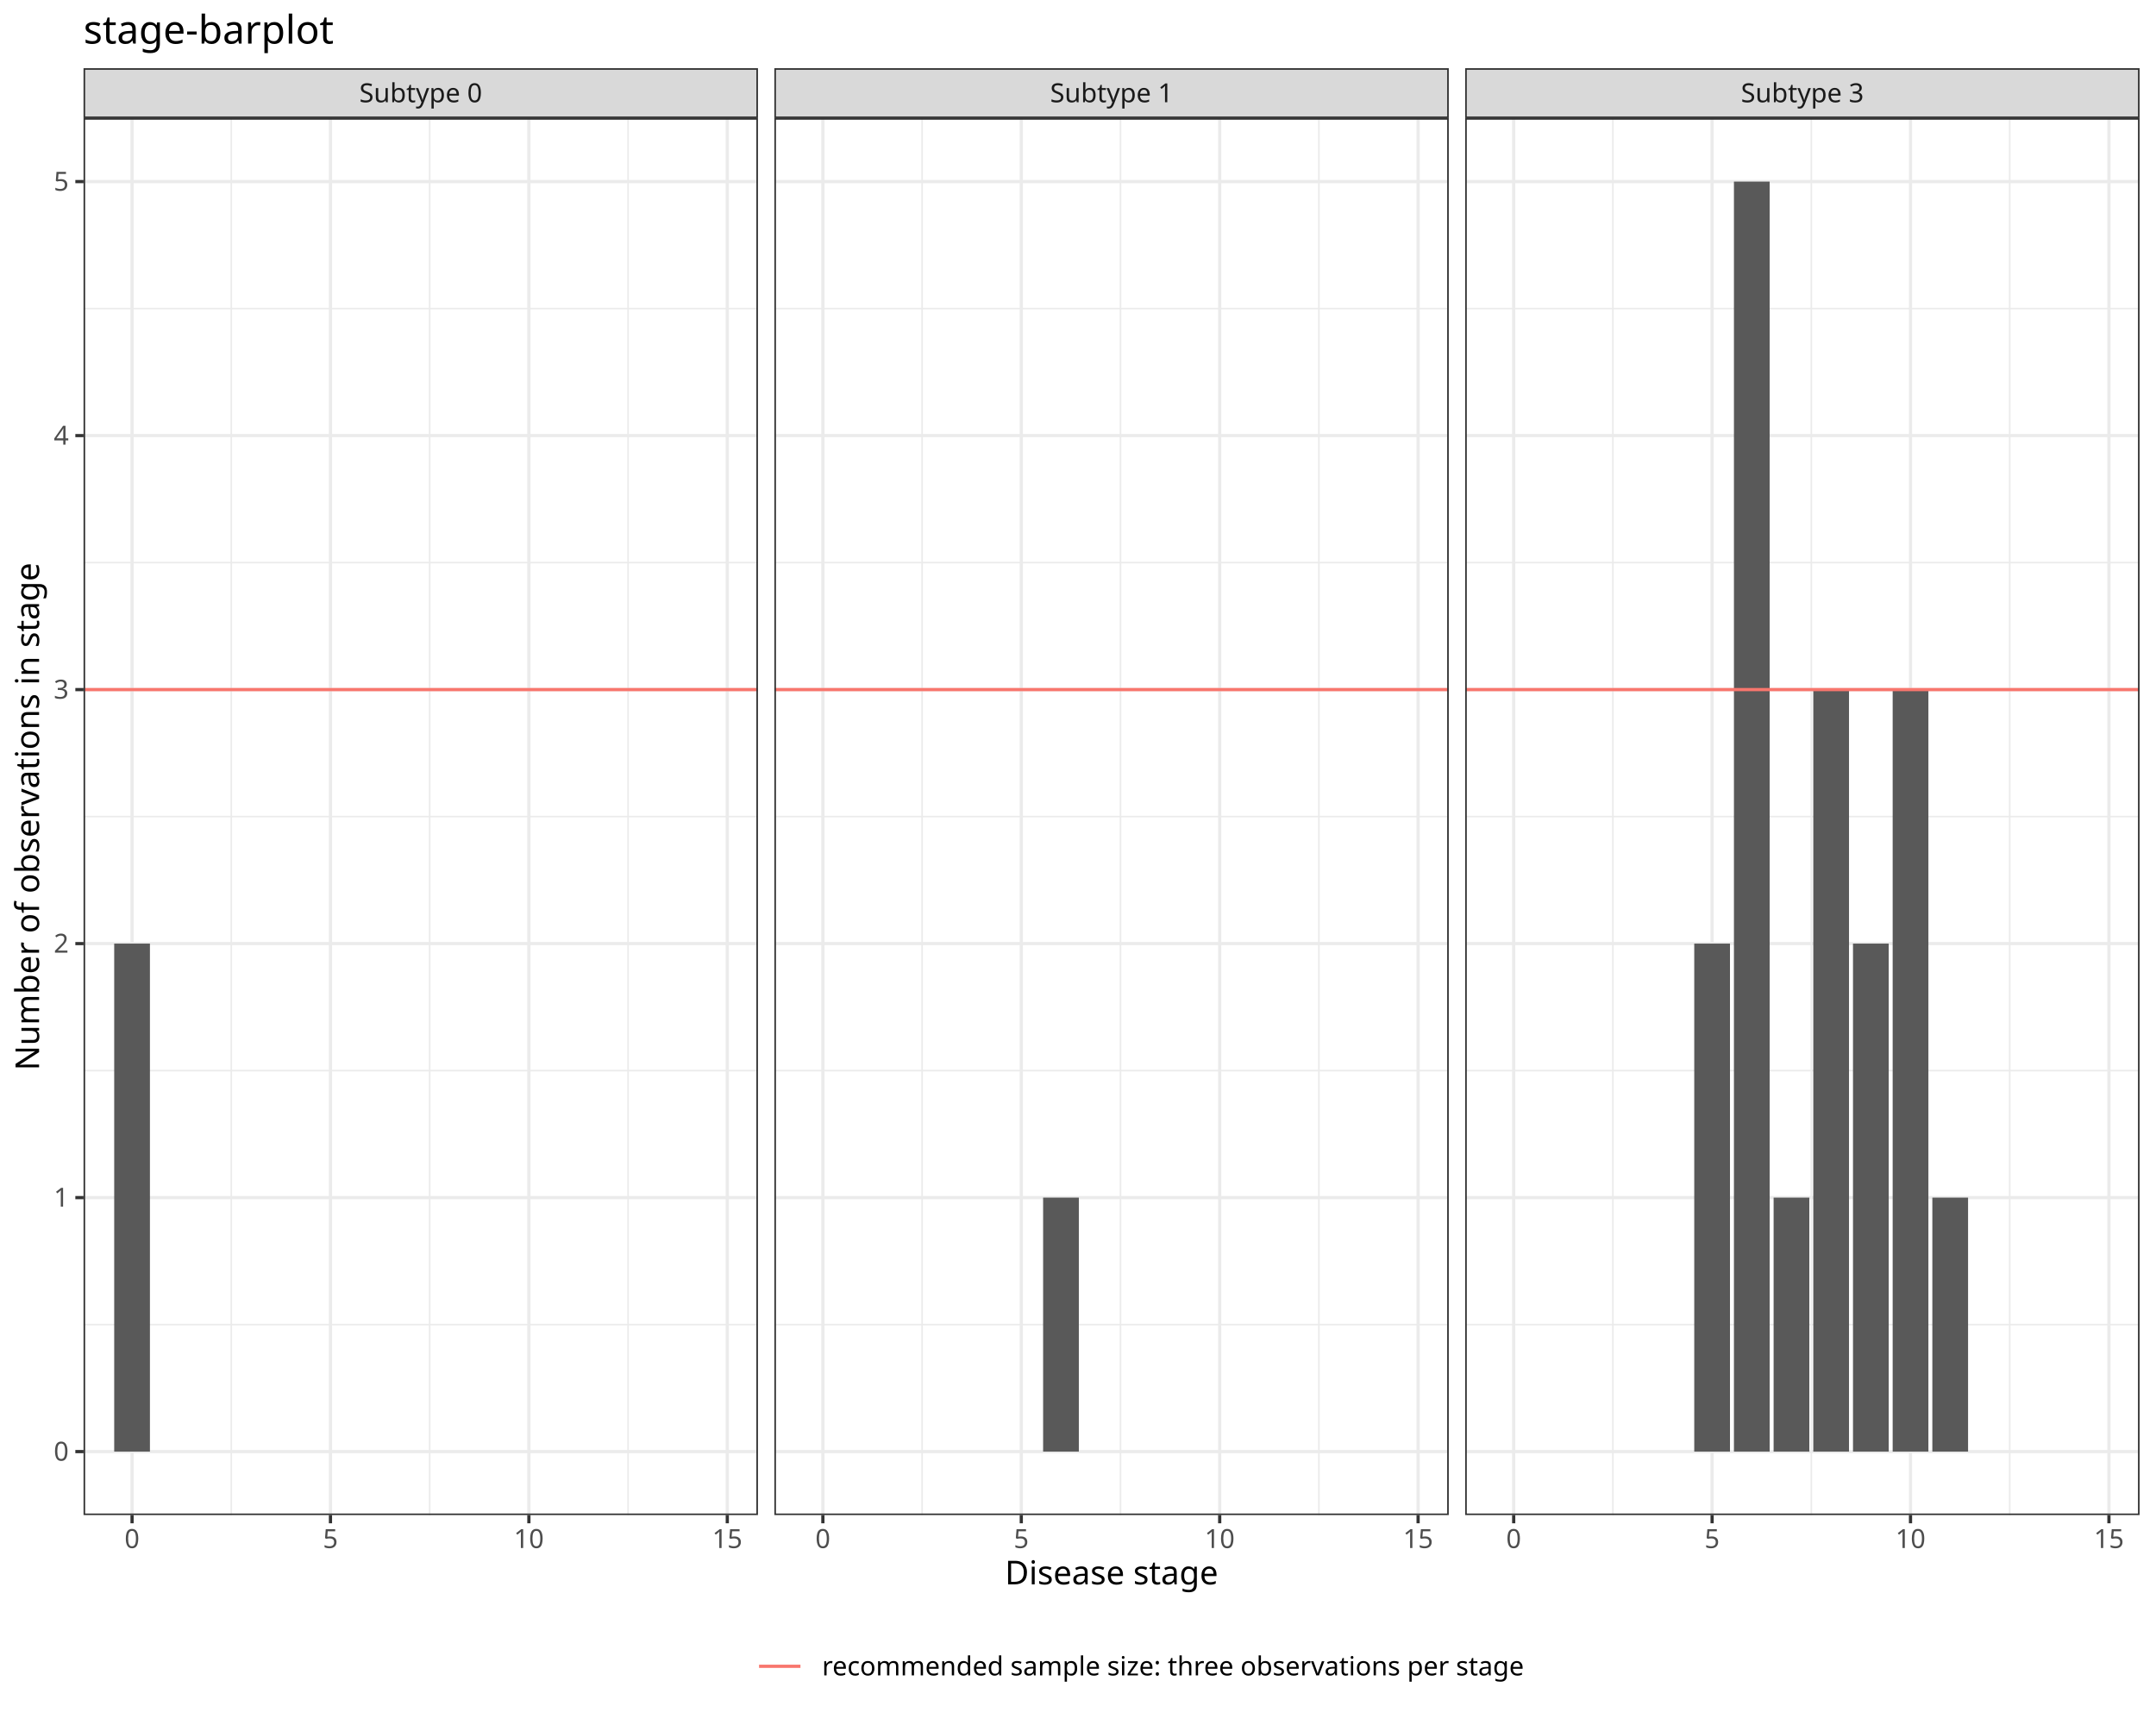
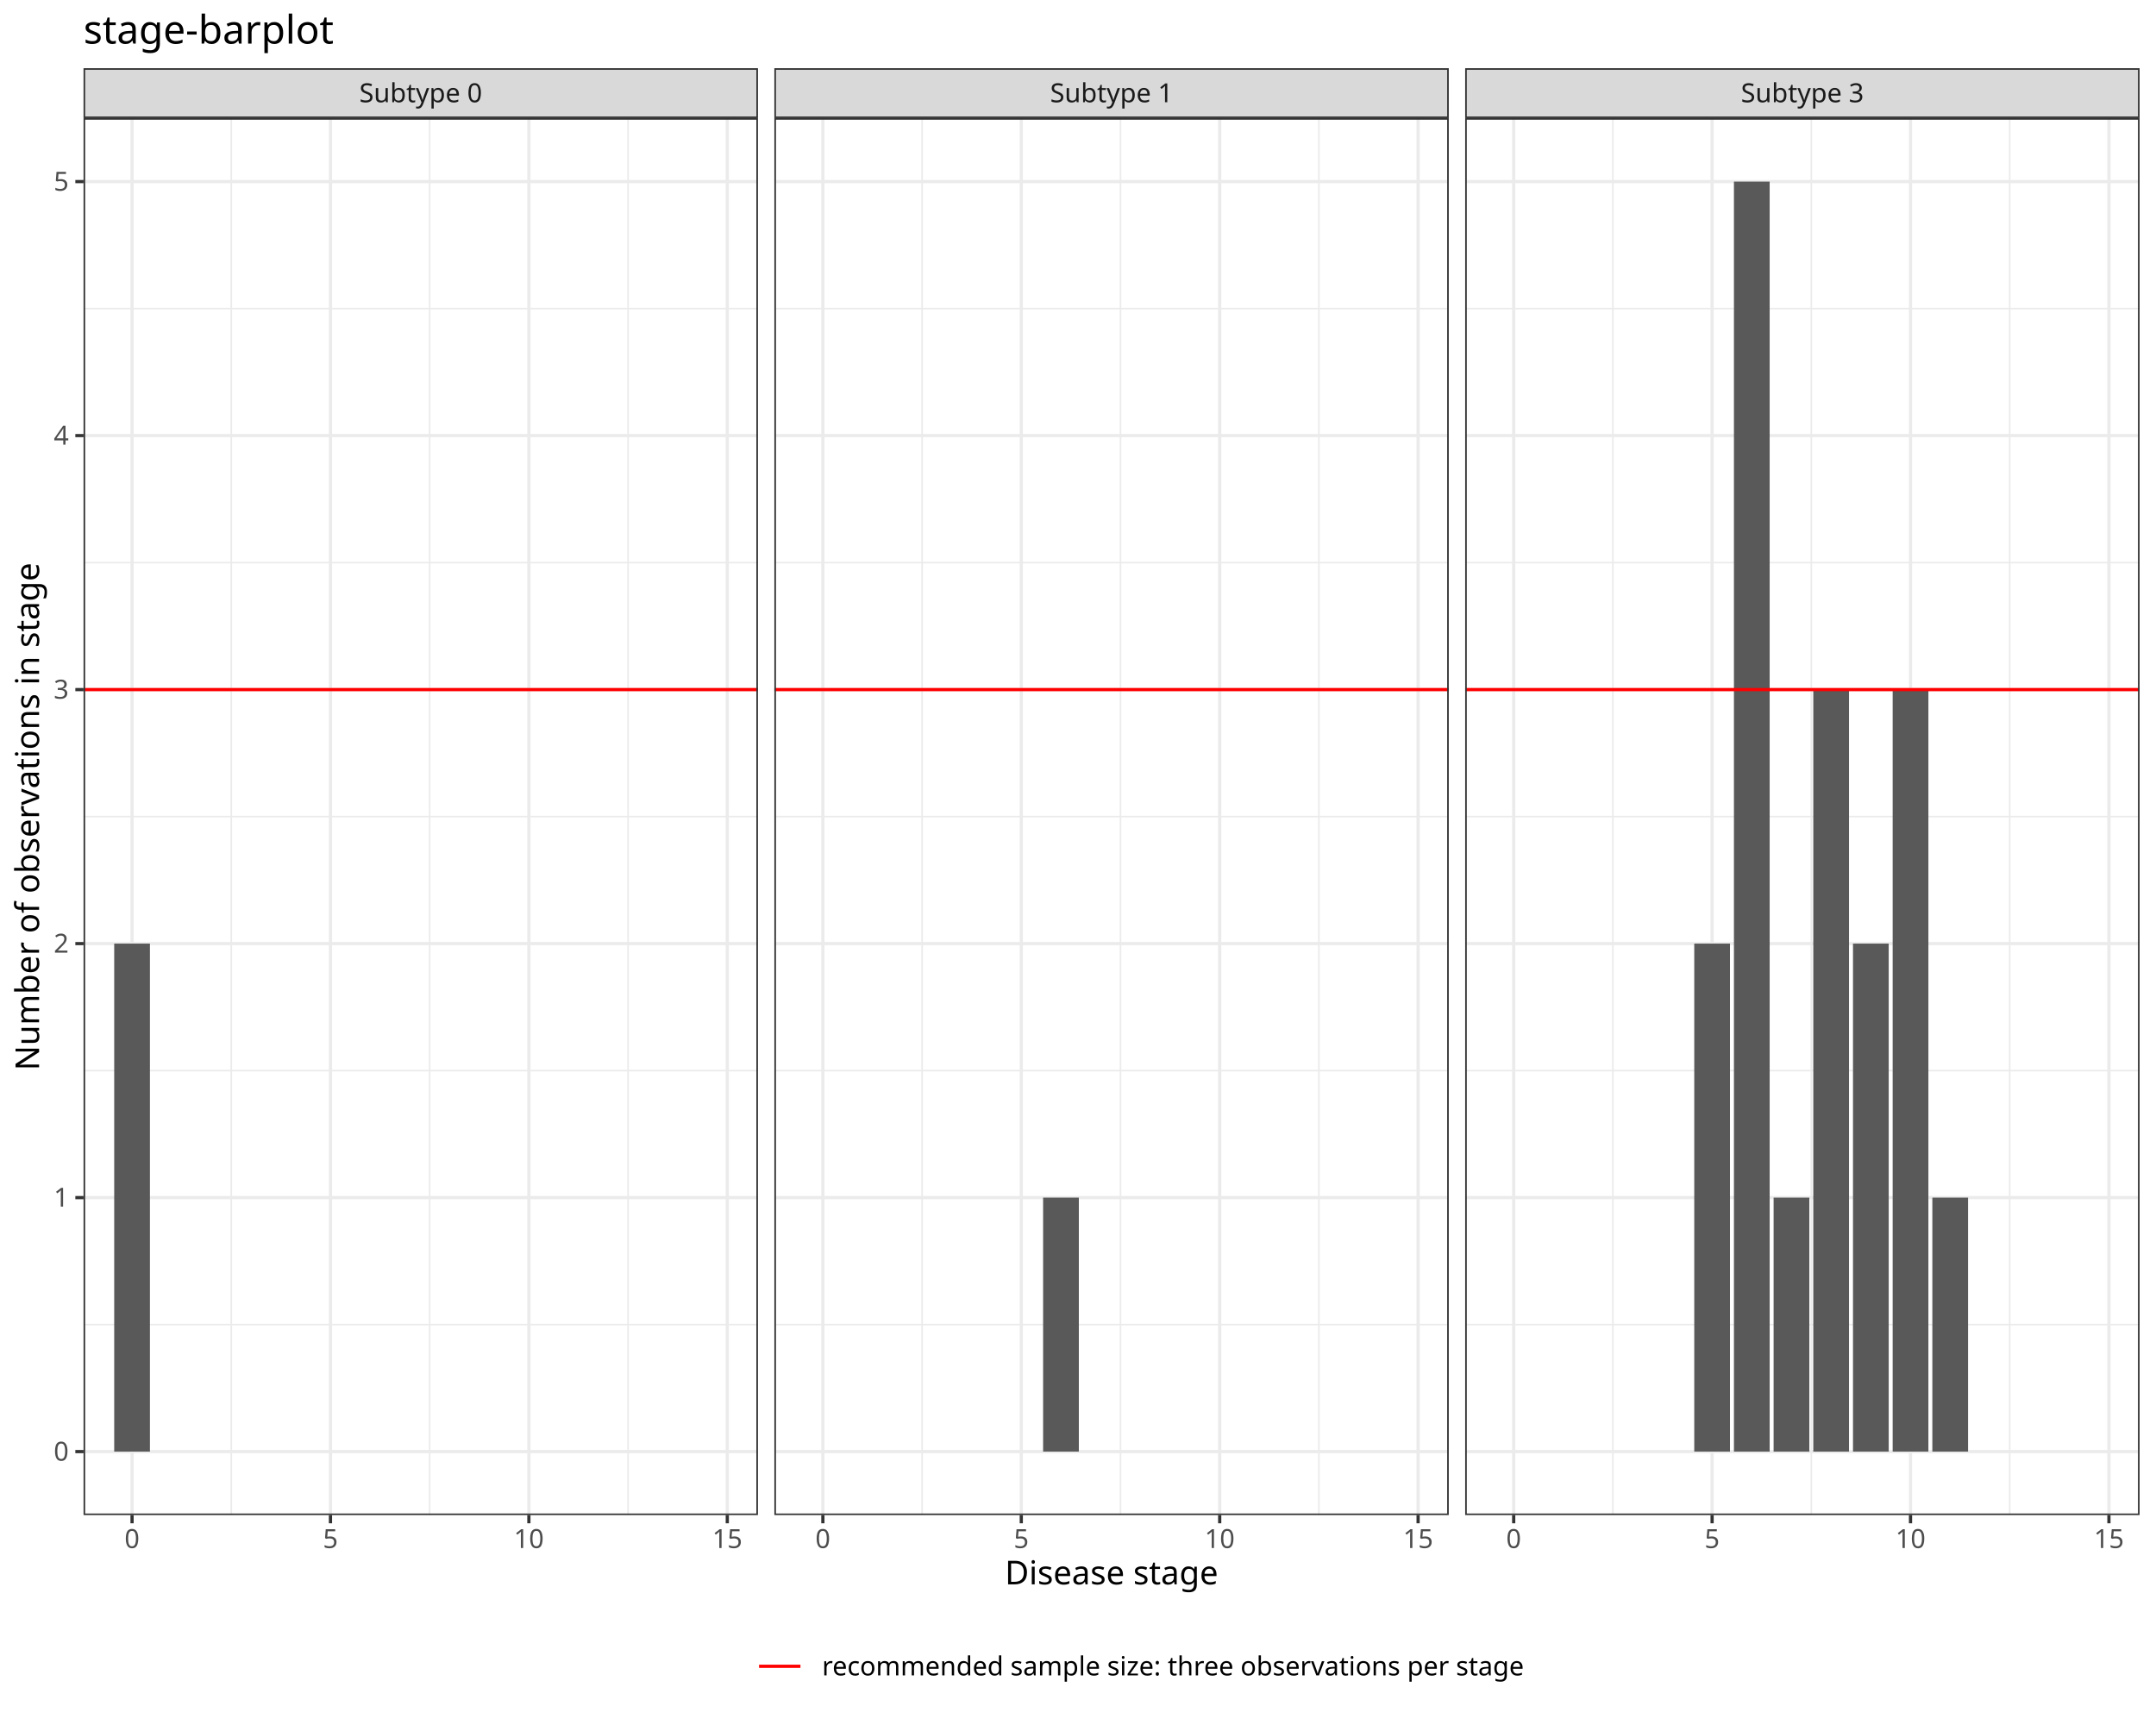
<svg xmlns="http://www.w3.org/2000/svg" class="svglite" data-engine-version="2.0" width="720.00pt" height="576.00pt" viewBox="0 0 720.00 576.00">
  <defs>
    <style type="text/css">
    .svglite line, .svglite polyline, .svglite polygon, .svglite path, .svglite rect, .svglite circle {
      fill: none;
      stroke: #000000;
      stroke-linecap: round;
      stroke-linejoin: round;
      stroke-miterlimit: 10.00;
    }
  </style>
  </defs>
  <rect width="100%" height="100%" style="stroke: none; fill: #FFFFFF;" />
  <defs>
    <clipPath id="cpMC4wMHw3MjAuMDB8MC4wMHw1NzYuMDA=">
      <rect x="0.00" y="0.00" width="720.00" height="576.00" />
    </clipPath>
  </defs>
  <g clip-path="url(#cpMC4wMHw3MjAuMDB8MC4wMHw1NzYuMDA=)">
    <rect x="0.00" y="0.00" width="720.00" height="576.00" style="stroke-width: 1.07; stroke: #FFFFFF; fill: #FFFFFF;" />
  </g>
  <defs>
    <clipPath id="cpMjcuOTB8MjUzLjEyfDM5LjQzfDUwNS45MQ==">
      <rect x="27.90" y="39.43" width="225.22" height="466.48" />
    </clipPath>
  </defs>
  <g clip-path="url(#cpMjcuOTB8MjUzLjEyfDM5LjQzfDUwNS45MQ==)">
    <rect x="27.90" y="39.43" width="225.22" height="466.48" style="stroke-width: 1.07; stroke: none; fill: #FFFFFF;" />
    <polyline points="27.90,442.30 253.12,442.30 " style="stroke-width: 0.53; stroke: #EBEBEB; stroke-linecap: butt;" />
    <polyline points="27.90,357.49 253.12,357.49 " style="stroke-width: 0.53; stroke: #EBEBEB; stroke-linecap: butt;" />
    <polyline points="27.90,272.67 253.12,272.67 " style="stroke-width: 0.53; stroke: #EBEBEB; stroke-linecap: butt;" />
    <polyline points="27.90,187.86 253.12,187.86 " style="stroke-width: 0.53; stroke: #EBEBEB; stroke-linecap: butt;" />
    <polyline points="27.90,103.04 253.12,103.04 " style="stroke-width: 0.53; stroke: #EBEBEB; stroke-linecap: butt;" />
    <polyline points="77.23,505.91 77.23,39.43 " style="stroke-width: 0.53; stroke: #EBEBEB; stroke-linecap: butt;" />
    <polyline points="143.49,505.91 143.49,39.43 " style="stroke-width: 0.53; stroke: #EBEBEB; stroke-linecap: butt;" />
    <polyline points="209.75,505.91 209.75,39.43 " style="stroke-width: 0.53; stroke: #EBEBEB; stroke-linecap: butt;" />
    <polyline points="27.90,484.71 253.12,484.71 " style="stroke-width: 1.07; stroke: #EBEBEB; stroke-linecap: butt;" />
    <polyline points="27.90,399.90 253.12,399.90 " style="stroke-width: 1.07; stroke: #EBEBEB; stroke-linecap: butt;" />
    <polyline points="27.90,315.08 253.12,315.08 " style="stroke-width: 1.07; stroke: #EBEBEB; stroke-linecap: butt;" />
    <polyline points="27.90,230.27 253.12,230.27 " style="stroke-width: 1.07; stroke: #EBEBEB; stroke-linecap: butt;" />
    <polyline points="27.90,145.45 253.12,145.45 " style="stroke-width: 1.07; stroke: #EBEBEB; stroke-linecap: butt;" />
    <polyline points="27.90,60.64 253.12,60.64 " style="stroke-width: 1.07; stroke: #EBEBEB; stroke-linecap: butt;" />
    <polyline points="44.10,505.91 44.10,39.43 " style="stroke-width: 1.07; stroke: #EBEBEB; stroke-linecap: butt;" />
    <polyline points="110.36,505.91 110.36,39.43 " style="stroke-width: 1.07; stroke: #EBEBEB; stroke-linecap: butt;" />
    <polyline points="176.62,505.91 176.62,39.43 " style="stroke-width: 1.07; stroke: #EBEBEB; stroke-linecap: butt;" />
    <polyline points="242.88,505.91 242.88,39.43 " style="stroke-width: 1.07; stroke: #EBEBEB; stroke-linecap: butt;" />
    <rect x="38.14" y="315.08" width="11.93" height="169.63" style="stroke-width: 1.07; stroke: none; stroke-linecap: butt; stroke-linejoin: miter; fill: #595959;" />
-     <line x1="27.90" y1="230.27" x2="253.12" y2="230.27" style="stroke-width: 1.07; stroke: #F8766D; stroke-linecap: butt;" />
+     <line x1="27.90" y1="230.27" x2="253.12" y2="230.27" style="stroke-width: 1.07; stroke: #FF0000; stroke-linecap: butt;" />
    <rect x="27.90" y="39.43" width="225.22" height="466.48" style="stroke-width: 1.07; stroke: #333333;" />
  </g>
  <g clip-path="url(#cpMC4wMHw3MjAuMDB8MC4wMHw1NzYuMDA=)">
</g>
  <defs>
    <clipPath id="cpMjU4LjYwfDQ4My44MnwzOS40M3w1MDUuOTE=">
      <rect x="258.60" y="39.43" width="225.22" height="466.48" />
    </clipPath>
  </defs>
  <g clip-path="url(#cpMjU4LjYwfDQ4My44MnwzOS40M3w1MDUuOTE=)">
    <rect x="258.60" y="39.43" width="225.22" height="466.48" style="stroke-width: 1.07; stroke: none; fill: #FFFFFF;" />
    <polyline points="258.60,442.30 483.82,442.30 " style="stroke-width: 0.53; stroke: #EBEBEB; stroke-linecap: butt;" />
    <polyline points="258.60,357.49 483.82,357.49 " style="stroke-width: 0.53; stroke: #EBEBEB; stroke-linecap: butt;" />
    <polyline points="258.60,272.67 483.82,272.67 " style="stroke-width: 0.53; stroke: #EBEBEB; stroke-linecap: butt;" />
    <polyline points="258.60,187.86 483.82,187.86 " style="stroke-width: 0.53; stroke: #EBEBEB; stroke-linecap: butt;" />
    <polyline points="258.60,103.04 483.82,103.04 " style="stroke-width: 0.53; stroke: #EBEBEB; stroke-linecap: butt;" />
    <polyline points="307.93,505.91 307.93,39.43 " style="stroke-width: 0.53; stroke: #EBEBEB; stroke-linecap: butt;" />
    <polyline points="374.19,505.91 374.19,39.43 " style="stroke-width: 0.53; stroke: #EBEBEB; stroke-linecap: butt;" />
    <polyline points="440.45,505.91 440.45,39.43 " style="stroke-width: 0.53; stroke: #EBEBEB; stroke-linecap: butt;" />
    <polyline points="258.60,484.71 483.82,484.71 " style="stroke-width: 1.07; stroke: #EBEBEB; stroke-linecap: butt;" />
    <polyline points="258.60,399.90 483.82,399.90 " style="stroke-width: 1.07; stroke: #EBEBEB; stroke-linecap: butt;" />
    <polyline points="258.60,315.08 483.82,315.08 " style="stroke-width: 1.07; stroke: #EBEBEB; stroke-linecap: butt;" />
    <polyline points="258.60,230.27 483.82,230.27 " style="stroke-width: 1.07; stroke: #EBEBEB; stroke-linecap: butt;" />
    <polyline points="258.60,145.45 483.82,145.45 " style="stroke-width: 1.07; stroke: #EBEBEB; stroke-linecap: butt;" />
    <polyline points="258.60,60.64 483.82,60.64 " style="stroke-width: 1.07; stroke: #EBEBEB; stroke-linecap: butt;" />
    <polyline points="274.80,505.91 274.80,39.43 " style="stroke-width: 1.07; stroke: #EBEBEB; stroke-linecap: butt;" />
    <polyline points="341.06,505.91 341.06,39.43 " style="stroke-width: 1.07; stroke: #EBEBEB; stroke-linecap: butt;" />
    <polyline points="407.32,505.91 407.32,39.43 " style="stroke-width: 1.07; stroke: #EBEBEB; stroke-linecap: butt;" />
    <polyline points="473.58,505.91 473.58,39.43 " style="stroke-width: 1.07; stroke: #EBEBEB; stroke-linecap: butt;" />
    <rect x="348.35" y="399.90" width="11.93" height="84.81" style="stroke-width: 1.07; stroke: none; stroke-linecap: butt; stroke-linejoin: miter; fill: #595959;" />
-     <line x1="258.60" y1="230.27" x2="483.82" y2="230.27" style="stroke-width: 1.07; stroke: #F8766D; stroke-linecap: butt;" />
+     <line x1="258.60" y1="230.27" x2="483.82" y2="230.27" style="stroke-width: 1.07; stroke: #FF0000; stroke-linecap: butt;" />
    <rect x="258.60" y="39.43" width="225.22" height="466.48" style="stroke-width: 1.07; stroke: #333333;" />
  </g>
  <g clip-path="url(#cpMC4wMHw3MjAuMDB8MC4wMHw1NzYuMDA=)">
</g>
  <defs>
    <clipPath id="cpNDg5LjMwfDcxNC41MnwzOS40M3w1MDUuOTE=">
      <rect x="489.30" y="39.43" width="225.22" height="466.48" />
    </clipPath>
  </defs>
  <g clip-path="url(#cpNDg5LjMwfDcxNC41MnwzOS40M3w1MDUuOTE=)">
    <rect x="489.30" y="39.43" width="225.22" height="466.48" style="stroke-width: 1.07; stroke: none; fill: #FFFFFF;" />
    <polyline points="489.30,442.30 714.52,442.30 " style="stroke-width: 0.53; stroke: #EBEBEB; stroke-linecap: butt;" />
    <polyline points="489.30,357.49 714.52,357.49 " style="stroke-width: 0.53; stroke: #EBEBEB; stroke-linecap: butt;" />
    <polyline points="489.30,272.67 714.52,272.67 " style="stroke-width: 0.53; stroke: #EBEBEB; stroke-linecap: butt;" />
    <polyline points="489.30,187.86 714.52,187.86 " style="stroke-width: 0.53; stroke: #EBEBEB; stroke-linecap: butt;" />
    <polyline points="489.30,103.04 714.52,103.04 " style="stroke-width: 0.53; stroke: #EBEBEB; stroke-linecap: butt;" />
    <polyline points="538.63,505.91 538.63,39.43 " style="stroke-width: 0.53; stroke: #EBEBEB; stroke-linecap: butt;" />
    <polyline points="604.89,505.91 604.89,39.43 " style="stroke-width: 0.53; stroke: #EBEBEB; stroke-linecap: butt;" />
    <polyline points="671.15,505.91 671.15,39.43 " style="stroke-width: 0.53; stroke: #EBEBEB; stroke-linecap: butt;" />
    <polyline points="489.30,484.71 714.52,484.71 " style="stroke-width: 1.07; stroke: #EBEBEB; stroke-linecap: butt;" />
    <polyline points="489.30,399.90 714.52,399.90 " style="stroke-width: 1.07; stroke: #EBEBEB; stroke-linecap: butt;" />
    <polyline points="489.30,315.08 714.52,315.08 " style="stroke-width: 1.07; stroke: #EBEBEB; stroke-linecap: butt;" />
    <polyline points="489.30,230.27 714.52,230.27 " style="stroke-width: 1.07; stroke: #EBEBEB; stroke-linecap: butt;" />
    <polyline points="489.30,145.45 714.52,145.45 " style="stroke-width: 1.07; stroke: #EBEBEB; stroke-linecap: butt;" />
    <polyline points="489.30,60.64 714.52,60.64 " style="stroke-width: 1.07; stroke: #EBEBEB; stroke-linecap: butt;" />
    <polyline points="505.50,505.91 505.50,39.43 " style="stroke-width: 1.07; stroke: #EBEBEB; stroke-linecap: butt;" />
    <polyline points="571.76,505.91 571.76,39.43 " style="stroke-width: 1.07; stroke: #EBEBEB; stroke-linecap: butt;" />
    <polyline points="638.02,505.91 638.02,39.43 " style="stroke-width: 1.07; stroke: #EBEBEB; stroke-linecap: butt;" />
    <polyline points="704.28,505.91 704.28,39.43 " style="stroke-width: 1.07; stroke: #EBEBEB; stroke-linecap: butt;" />
    <rect x="565.80" y="315.08" width="11.93" height="169.63" style="stroke-width: 1.07; stroke: none; stroke-linecap: butt; stroke-linejoin: miter; fill: #595959;" />
    <rect x="579.05" y="60.64" width="11.93" height="424.07" style="stroke-width: 1.07; stroke: none; stroke-linecap: butt; stroke-linejoin: miter; fill: #595959;" />
    <rect x="592.30" y="399.90" width="11.93" height="84.81" style="stroke-width: 1.07; stroke: none; stroke-linecap: butt; stroke-linejoin: miter; fill: #595959;" />
    <rect x="605.55" y="230.27" width="11.93" height="254.44" style="stroke-width: 1.07; stroke: none; stroke-linecap: butt; stroke-linejoin: miter; fill: #595959;" />
    <rect x="618.81" y="315.08" width="11.93" height="169.63" style="stroke-width: 1.07; stroke: none; stroke-linecap: butt; stroke-linejoin: miter; fill: #595959;" />
    <rect x="632.06" y="230.27" width="11.93" height="254.44" style="stroke-width: 1.07; stroke: none; stroke-linecap: butt; stroke-linejoin: miter; fill: #595959;" />
    <rect x="645.31" y="399.90" width="11.93" height="84.81" style="stroke-width: 1.07; stroke: none; stroke-linecap: butt; stroke-linejoin: miter; fill: #595959;" />
-     <line x1="489.30" y1="230.27" x2="714.52" y2="230.27" style="stroke-width: 1.07; stroke: #F8766D; stroke-linecap: butt;" />
+     <line x1="489.30" y1="230.27" x2="714.52" y2="230.27" style="stroke-width: 1.07; stroke: #FF0000; stroke-linecap: butt;" />
    <rect x="489.30" y="39.43" width="225.22" height="466.48" style="stroke-width: 1.07; stroke: #333333;" />
  </g>
  <g clip-path="url(#cpMC4wMHw3MjAuMDB8MC4wMHw1NzYuMDA=)">
</g>
  <defs>
    <clipPath id="cpMjcuOTB8MjUzLjEyfDIyLjc4fDM5LjQz">
      <rect x="27.90" y="22.78" width="225.22" height="16.65" />
    </clipPath>
  </defs>
  <g clip-path="url(#cpMjcuOTB8MjUzLjEyfDIyLjc4fDM5LjQz)">
    <rect x="27.90" y="22.78" width="225.22" height="16.65" style="stroke-width: 1.07; stroke: #333333; fill: #D9D9D9;" />
    <text x="140.51" y="34.14" text-anchor="middle" style="font-size: 8.80px; fill: #1A1A1A; font-family: sans;" textLength="39.64px" lengthAdjust="spacingAndGlyphs">Subtype 0</text>
  </g>
  <g clip-path="url(#cpMC4wMHw3MjAuMDB8MC4wMHw1NzYuMDA=)">
</g>
  <defs>
    <clipPath id="cpMjU4LjYwfDQ4My44MnwyMi43OHwzOS40Mw==">
      <rect x="258.60" y="22.78" width="225.22" height="16.65" />
    </clipPath>
  </defs>
  <g clip-path="url(#cpMjU4LjYwfDQ4My44MnwyMi43OHwzOS40Mw==)">
    <rect x="258.60" y="22.78" width="225.22" height="16.65" style="stroke-width: 1.07; stroke: #333333; fill: #D9D9D9;" />
    <text x="371.21" y="34.14" text-anchor="middle" style="font-size: 8.80px; fill: #1A1A1A; font-family: sans;" textLength="39.64px" lengthAdjust="spacingAndGlyphs">Subtype 1</text>
  </g>
  <g clip-path="url(#cpMC4wMHw3MjAuMDB8MC4wMHw1NzYuMDA=)">
</g>
  <defs>
    <clipPath id="cpNDg5LjMwfDcxNC41MnwyMi43OHwzOS40Mw==">
      <rect x="489.30" y="22.78" width="225.22" height="16.65" />
    </clipPath>
  </defs>
  <g clip-path="url(#cpNDg5LjMwfDcxNC41MnwyMi43OHwzOS40Mw==)">
    <rect x="489.30" y="22.78" width="225.22" height="16.65" style="stroke-width: 1.07; stroke: #333333; fill: #D9D9D9;" />
    <text x="601.91" y="34.14" text-anchor="middle" style="font-size: 8.80px; fill: #1A1A1A; font-family: sans;" textLength="39.64px" lengthAdjust="spacingAndGlyphs">Subtype 3</text>
  </g>
  <g clip-path="url(#cpMC4wMHw3MjAuMDB8MC4wMHw1NzYuMDA=)">
    <polyline points="44.10,508.65 44.10,505.91 " style="stroke-width: 1.07; stroke: #333333; stroke-linecap: butt;" />
    <polyline points="110.36,508.65 110.36,505.91 " style="stroke-width: 1.07; stroke: #333333; stroke-linecap: butt;" />
    <polyline points="176.62,508.65 176.62,505.91 " style="stroke-width: 1.07; stroke: #333333; stroke-linecap: butt;" />
    <polyline points="242.88,508.65 242.88,505.91 " style="stroke-width: 1.07; stroke: #333333; stroke-linecap: butt;" />
    <text x="44.10" y="516.90" text-anchor="middle" style="font-size: 8.80px; fill: #4D4D4D; font-family: sans;" textLength="4.89px" lengthAdjust="spacingAndGlyphs">0</text>
    <text x="110.36" y="516.90" text-anchor="middle" style="font-size: 8.80px; fill: #4D4D4D; font-family: sans;" textLength="4.89px" lengthAdjust="spacingAndGlyphs">5</text>
    <text x="176.62" y="516.90" text-anchor="middle" style="font-size: 8.80px; fill: #4D4D4D; font-family: sans;" textLength="9.79px" lengthAdjust="spacingAndGlyphs">10</text>
    <text x="242.88" y="516.90" text-anchor="middle" style="font-size: 8.80px; fill: #4D4D4D; font-family: sans;" textLength="9.79px" lengthAdjust="spacingAndGlyphs">15</text>
    <polyline points="274.80,508.65 274.80,505.91 " style="stroke-width: 1.07; stroke: #333333; stroke-linecap: butt;" />
    <polyline points="341.06,508.65 341.06,505.91 " style="stroke-width: 1.07; stroke: #333333; stroke-linecap: butt;" />
    <polyline points="407.32,508.65 407.32,505.91 " style="stroke-width: 1.07; stroke: #333333; stroke-linecap: butt;" />
    <polyline points="473.58,508.65 473.58,505.91 " style="stroke-width: 1.07; stroke: #333333; stroke-linecap: butt;" />
    <text x="274.80" y="516.90" text-anchor="middle" style="font-size: 8.80px; fill: #4D4D4D; font-family: sans;" textLength="4.89px" lengthAdjust="spacingAndGlyphs">0</text>
    <text x="341.06" y="516.90" text-anchor="middle" style="font-size: 8.80px; fill: #4D4D4D; font-family: sans;" textLength="4.89px" lengthAdjust="spacingAndGlyphs">5</text>
    <text x="407.32" y="516.90" text-anchor="middle" style="font-size: 8.80px; fill: #4D4D4D; font-family: sans;" textLength="9.79px" lengthAdjust="spacingAndGlyphs">10</text>
    <text x="473.58" y="516.90" text-anchor="middle" style="font-size: 8.80px; fill: #4D4D4D; font-family: sans;" textLength="9.79px" lengthAdjust="spacingAndGlyphs">15</text>
    <polyline points="505.50,508.65 505.50,505.91 " style="stroke-width: 1.07; stroke: #333333; stroke-linecap: butt;" />
    <polyline points="571.76,508.65 571.76,505.91 " style="stroke-width: 1.07; stroke: #333333; stroke-linecap: butt;" />
    <polyline points="638.02,508.65 638.02,505.91 " style="stroke-width: 1.07; stroke: #333333; stroke-linecap: butt;" />
    <polyline points="704.28,508.65 704.28,505.91 " style="stroke-width: 1.07; stroke: #333333; stroke-linecap: butt;" />
    <text x="505.50" y="516.90" text-anchor="middle" style="font-size: 8.80px; fill: #4D4D4D; font-family: sans;" textLength="4.89px" lengthAdjust="spacingAndGlyphs">0</text>
    <text x="571.76" y="516.90" text-anchor="middle" style="font-size: 8.80px; fill: #4D4D4D; font-family: sans;" textLength="4.89px" lengthAdjust="spacingAndGlyphs">5</text>
    <text x="638.02" y="516.90" text-anchor="middle" style="font-size: 8.80px; fill: #4D4D4D; font-family: sans;" textLength="9.79px" lengthAdjust="spacingAndGlyphs">10</text>
    <text x="704.28" y="516.90" text-anchor="middle" style="font-size: 8.80px; fill: #4D4D4D; font-family: sans;" textLength="9.79px" lengthAdjust="spacingAndGlyphs">15</text>
    <text x="22.97" y="487.74" text-anchor="end" style="font-size: 8.80px; fill: #4D4D4D; font-family: sans;" textLength="4.89px" lengthAdjust="spacingAndGlyphs">0</text>
    <text x="22.97" y="402.92" text-anchor="end" style="font-size: 8.80px; fill: #4D4D4D; font-family: sans;" textLength="4.89px" lengthAdjust="spacingAndGlyphs">1</text>
    <text x="22.97" y="318.11" text-anchor="end" style="font-size: 8.80px; fill: #4D4D4D; font-family: sans;" textLength="4.89px" lengthAdjust="spacingAndGlyphs">2</text>
    <text x="22.97" y="233.29" text-anchor="end" style="font-size: 8.80px; fill: #4D4D4D; font-family: sans;" textLength="4.89px" lengthAdjust="spacingAndGlyphs">3</text>
    <text x="22.97" y="148.48" text-anchor="end" style="font-size: 8.80px; fill: #4D4D4D; font-family: sans;" textLength="4.89px" lengthAdjust="spacingAndGlyphs">4</text>
    <text x="22.97" y="63.67" text-anchor="end" style="font-size: 8.80px; fill: #4D4D4D; font-family: sans;" textLength="4.89px" lengthAdjust="spacingAndGlyphs">5</text>
    <polyline points="25.16,484.71 27.90,484.71 " style="stroke-width: 1.07; stroke: #333333; stroke-linecap: butt;" />
    <polyline points="25.16,399.90 27.90,399.90 " style="stroke-width: 1.07; stroke: #333333; stroke-linecap: butt;" />
    <polyline points="25.16,315.08 27.90,315.08 " style="stroke-width: 1.07; stroke: #333333; stroke-linecap: butt;" />
    <polyline points="25.16,230.27 27.90,230.27 " style="stroke-width: 1.07; stroke: #333333; stroke-linecap: butt;" />
    <polyline points="25.16,145.45 27.90,145.45 " style="stroke-width: 1.07; stroke: #333333; stroke-linecap: butt;" />
    <polyline points="25.16,60.64 27.90,60.64 " style="stroke-width: 1.07; stroke: #333333; stroke-linecap: butt;" />
    <text x="371.21" y="529.04" text-anchor="middle" style="font-size: 11.00px; font-family: sans;" textLength="69.72px" lengthAdjust="spacingAndGlyphs">Disease stage</text>
    <text transform="translate(13.05,272.67) rotate(-90)" text-anchor="middle" style="font-size: 11.00px; font-family: sans;" textLength="158.39px" lengthAdjust="spacingAndGlyphs">Number of observations in stage</text>
    <rect x="240.80" y="542.28" width="260.82" height="28.24" style="stroke-width: 1.07; stroke: none; fill: #FFFFFF;" />
    <rect x="251.76" y="547.76" width="17.28" height="17.28" style="stroke-width: 1.07; stroke: none; fill: #FFFFFF;" />
-     <line x1="253.49" y1="556.40" x2="267.31" y2="556.40" style="stroke-width: 1.07; stroke: #F8766D; stroke-linecap: butt;" />
+     <line x1="253.49" y1="556.40" x2="267.31" y2="556.40" style="stroke-width: 1.07; stroke: #FF0000; stroke-linecap: butt;" />
    <text x="274.52" y="559.43" style="font-size: 8.80px; font-family: sans;" textLength="221.62px" lengthAdjust="spacingAndGlyphs">recommended sample size: three observations per stage</text>
    <text x="27.90" y="14.56" style="font-size: 13.20px; font-family: sans;" textLength="77.05px" lengthAdjust="spacingAndGlyphs">stage-barplot</text>
  </g>
</svg>
